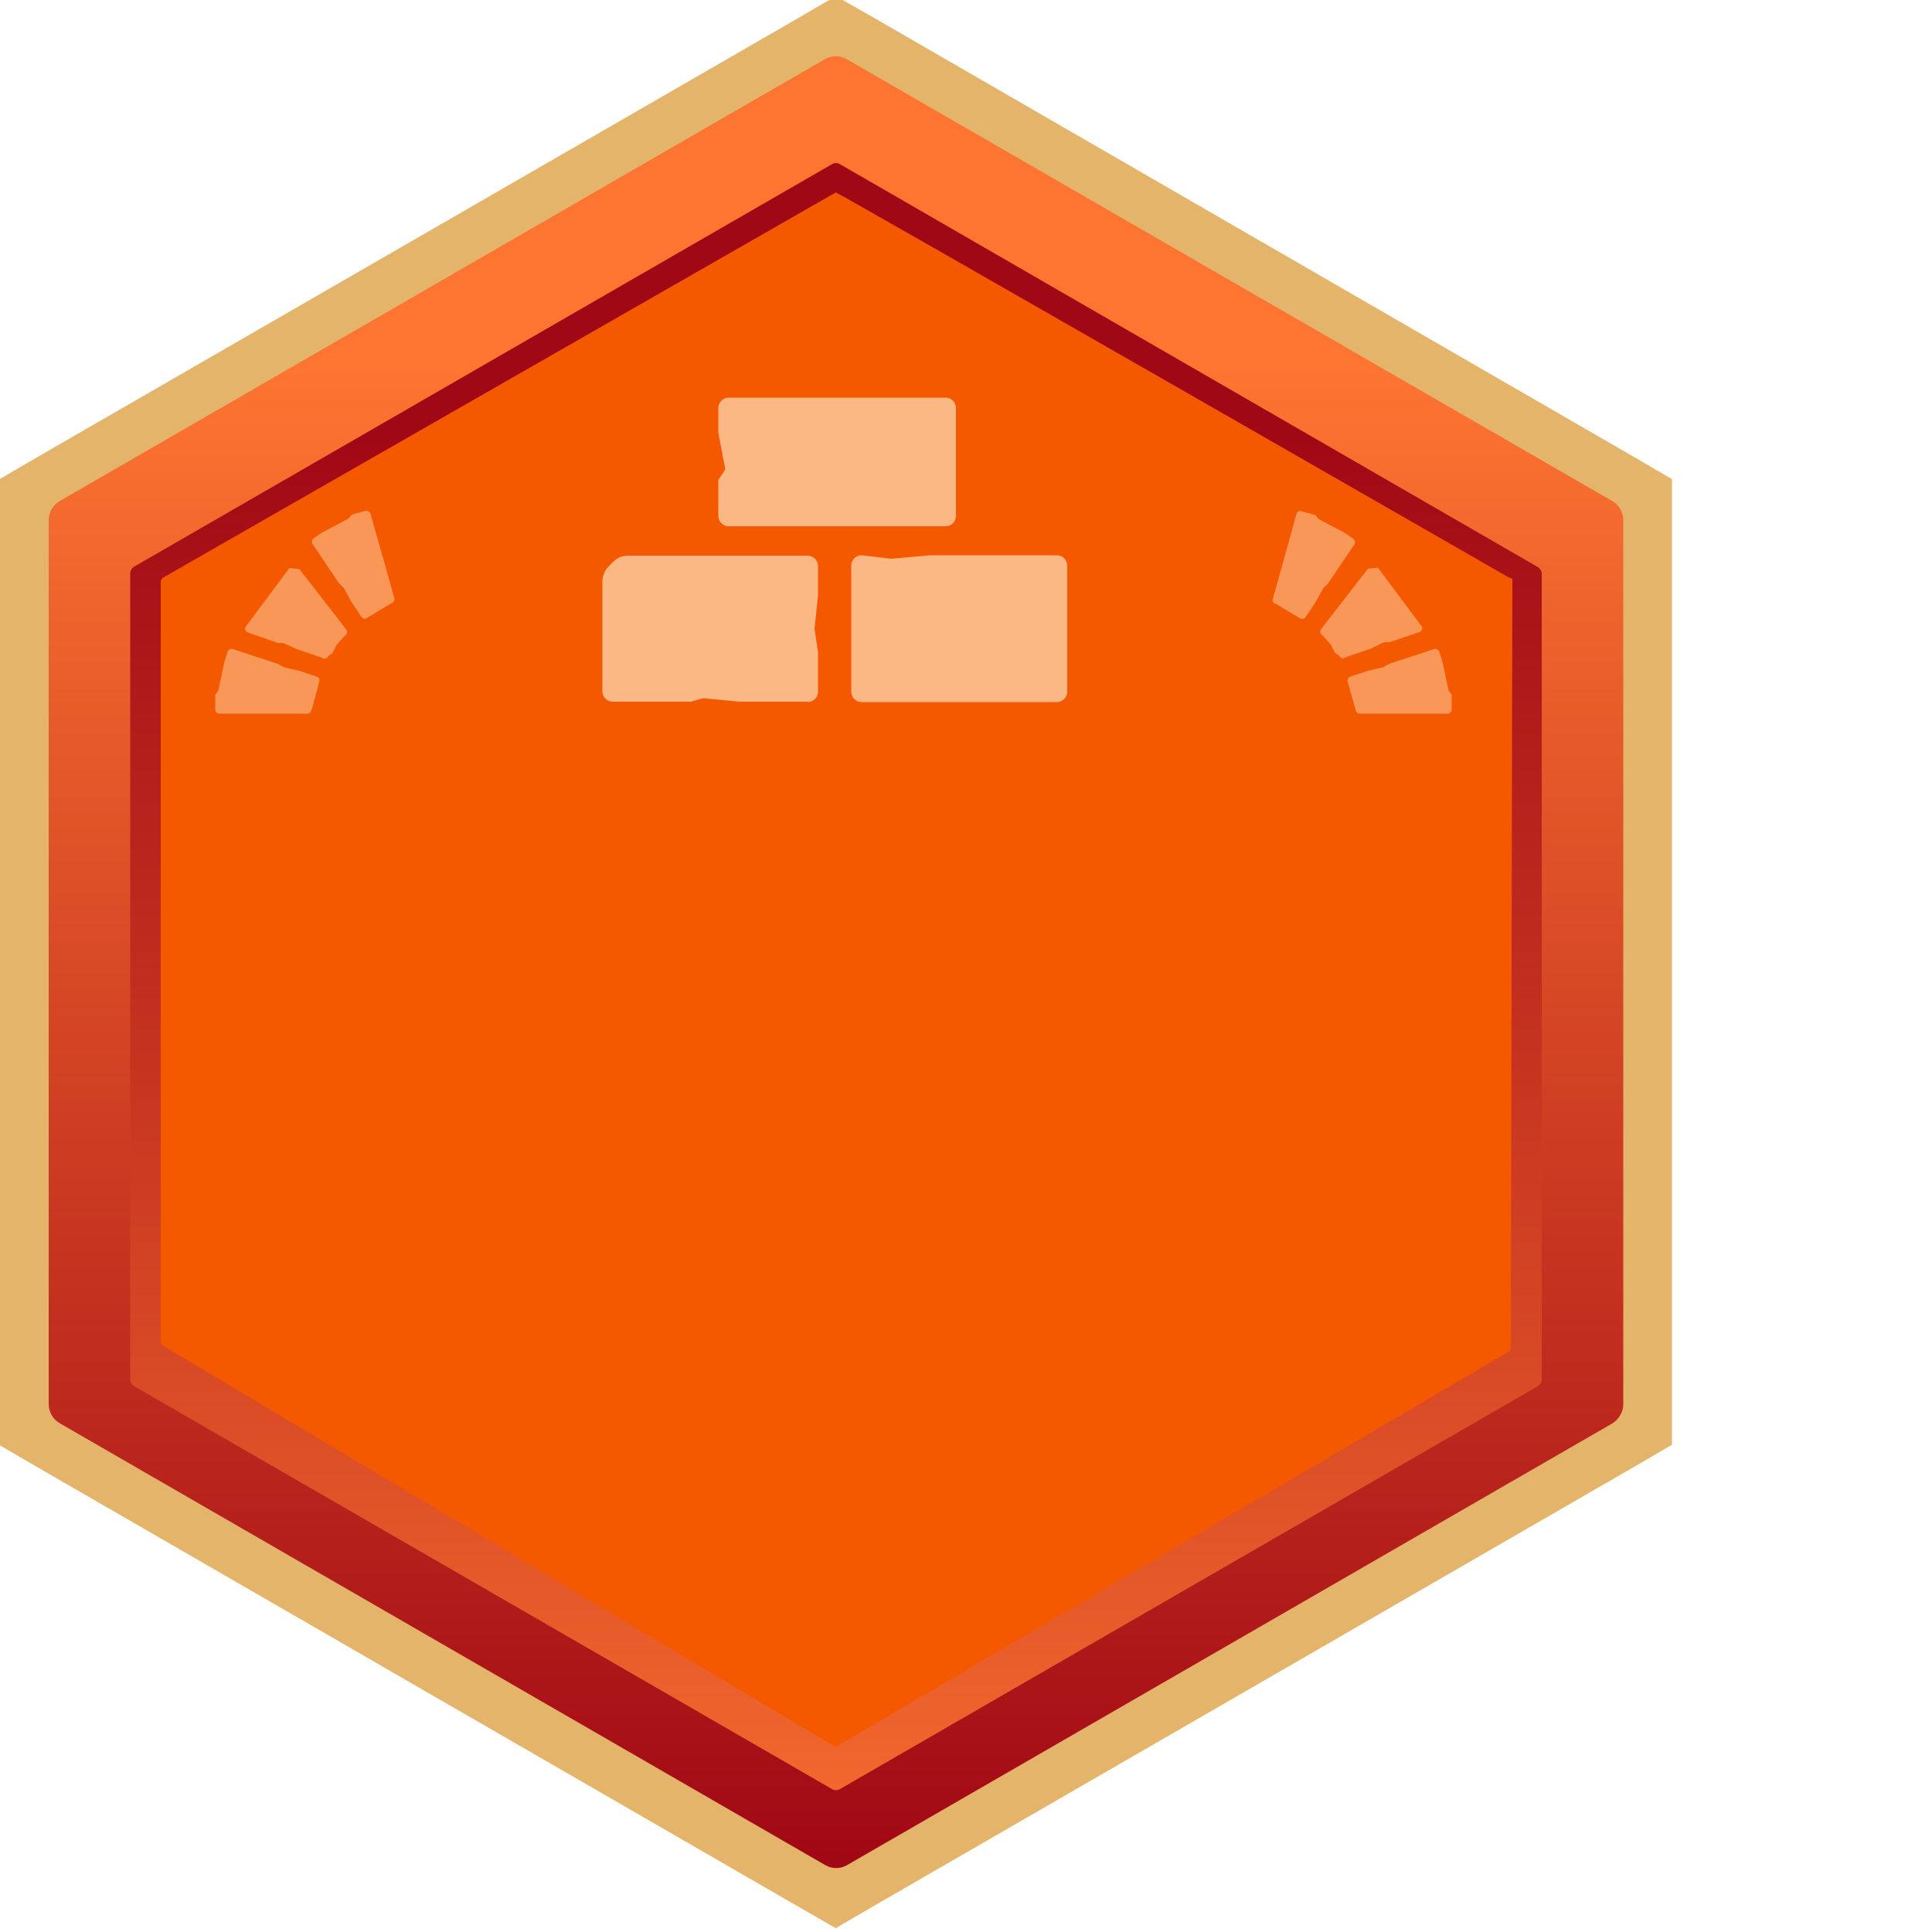
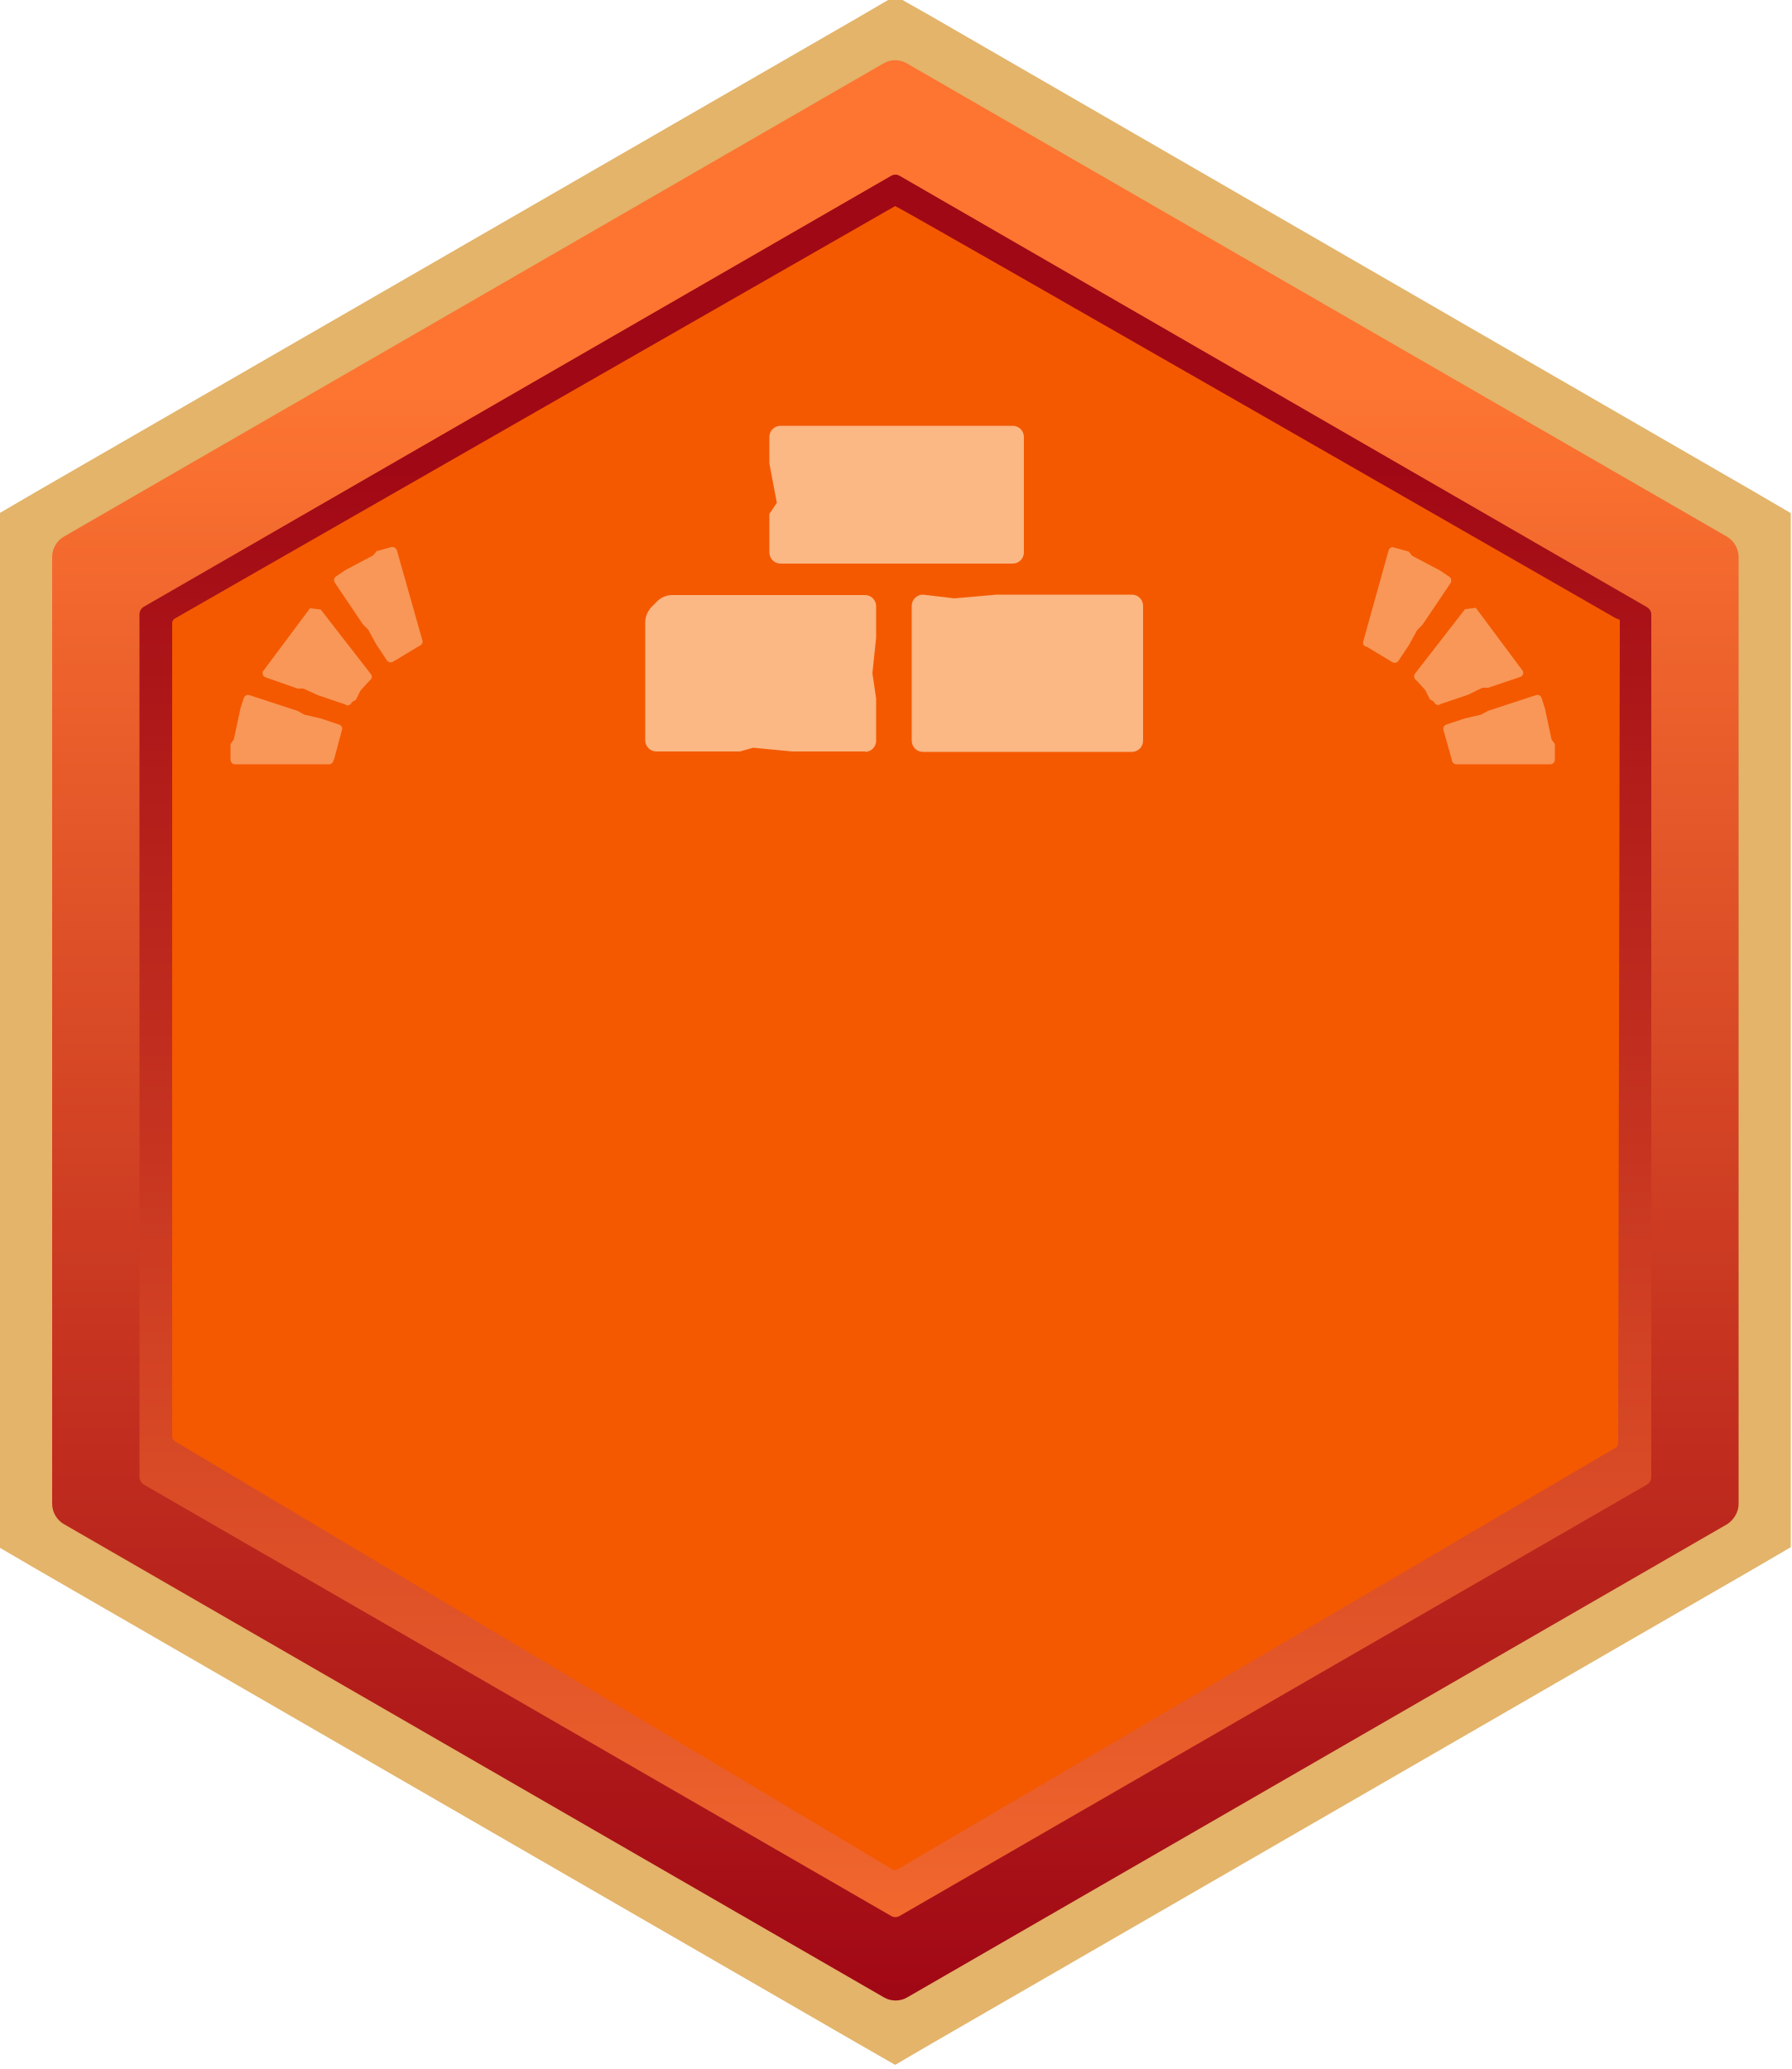
- <svg xmlns="http://www.w3.org/2000/svg" id="a" width="500" height="500" version="1.1" viewBox="0 0 500 500">
+ <svg xmlns="http://www.w3.org/2000/svg" viewBox="0 0 433 500" version="1.1" id="a" style="max-height: 500px" width="433" height="500">
  <defs>
    <style>
      .cls-1 {
        opacity: .6;
      }

      .cls-1, .cls-2, .cls-3, .cls-4, .cls-5, .cls-6 {
        stroke-width: 0px;
      }

      .cls-1, .cls-4 {
        fill: #fff5dc;
        isolation: isolate;
      }

      .cls-2 {
        fill: url(#linear-gradient);
      }

      .cls-3 {
        fill: #e3b46a;
      }

      .cls-4 {
        opacity: .4;
      }

      .cls-5 {
        fill: url(#linear-gradient-2);
      }

      .cls-6 {
        fill: #f45900;
      }
    </style>
-     <linearGradient id="linear-gradient" x1="-14542.4" y1="-959.9" x2="-14542.4" y2="-1346.3" gradientTransform="translate(-14326.1 1441.1) rotate(-180) scale(1 -1)" gradientUnits="userSpaceOnUse">
-       <stop offset="0" stop-color="#a10815" />
-       <stop offset="1" stop-color="#fd7531" />
+     <linearGradient gradientUnits="userSpaceOnUse" gradientTransform="translate(-14326.1 1441.1) rotate(-180) scale(1 -1)" y2="-1346.3" x2="-14542.4" y1="-959.9" x1="-14542.4" id="linear-gradient">
+       <stop stop-color="#a10815" offset="0" />
+       <stop stop-color="#fd7531" offset="1" />
    </linearGradient>
-     <linearGradient id="linear-gradient-2" x1="-14542.4" y1="3347.2" x2="-14542.4" y2="3748.9" gradientTransform="translate(-14326.1 3862) rotate(-180)" gradientUnits="userSpaceOnUse">
-       <stop offset="0" stop-color="#fd7531" />
-       <stop offset="1" stop-color="#a10815" />
+     <linearGradient gradientUnits="userSpaceOnUse" gradientTransform="translate(-14326.1 3862) rotate(-180)" y2="3748.9" x2="-14542.4" y1="3347.2" x1="-14542.4" id="linear-gradient-2">
+       <stop stop-color="#fd7531" offset="0" />
+       <stop stop-color="#a10815" offset="1" />
    </linearGradient>
  </defs>
-   <path class="cls-3" d="M429.3,126v245.9l-213,123L3.4,371.9V126L216.3,3.1l213,122.9Z" />
-   <path class="cls-3" d="M216.3,484.3L12.6,366.6v-235.3L216.3,13.7l203.8,117.7v235.3l-203.8,117.6M216.3,499l8.9-5.2,198.6-114.7,8.9-5.2V124l-8.9-5.2L225.3,4.1l-9-5.1-8.9,5.2L8.8,118.8-.1,124v250l8.9,5.2,198.6,114.7,8.9,5.1h0Z" />
-   <path class="cls-2" d="M420.1,363.4v-228.8c0-2-1.1-3.9-2.8-4.9L219.1,15.3c-1.7-1-3.9-1-5.6,0L15.4,129.7c-1.7,1-2.8,2.9-2.8,4.9v228.8c0,2,1.1,3.9,2.8,4.9l198.2,114.4c1.7,1,3.9,1,5.6,0l198.2-114.4c1.6-1.1,2.7-2.9,2.7-4.9Z" />
-   <path class="cls-5" d="M399,148.5v208.4c0,.8-.4,1.5-1.1,1.9l-180.5,104.2c-.7.4-1.5.4-2.1,0l-180.5-104.2c-.7-.4-1.1-1.1-1.1-1.9v-208.4c0-.8.4-1.5,1.1-1.9L215.3,42.5c.7-.4,1.5-.4,2.1,0l180.5,104.2c.7.4,1.1,1.1,1.1,1.8h0Z" />
-   <path class="cls-6" d="M391,348.8l.4-198.8c0-.4-.6-.4-1-.6,0,0-173.8-99.8-174.1-99.6L42.2,149.5c-.3.2-.6.6-.6,1v196.7c0,.4.2.8.5,1l173.6,103.6c.3.2.8.2,1.1,0l173.5-101.9c.5-.3.7-.7.7-1.1h0Z" />
-   <path class="cls-6" d="M117.1,167.9v20.8h-46v-20.8h46M121.2,163.8h-54.2v29h54.3v-29h-.1Z" />
-   <path class="cls-6" d="M182.6,167.9v20.8h-46.1v-20.8h46.1M186.7,163.8h-54.3v29h54.3v-29Z" />
-   <path class="cls-6" d="M234.7,167.9v20.8h-46.1v-20.8h46.1M238.8,163.8h-54.3v29h54.3v-29Z" />
-   <path class="cls-6" d="M361.6,167.9v20.8h-46.1v-20.8h46.1M365.7,163.8h-54.3v29h54.3v-29Z" />
-   <path class="cls-6" d="M140.2,141.3v20.8h-46.1v-20.8h46.1M144.2,137.3h-54.2v29h54.3v-29h-.1Z" />
-   <path class="cls-6" d="M213.2,141.3v20.8h-46.1v-20.8h46.1M217.3,137.3h-54.3v29h54.3v-29h0Z" />
-   <path class="cls-6" d="M264.5,141.3v20.8h-46.1v-20.8h46.1M268.6,137.3h-54.3v29h54.3v-29Z" />
-   <path class="cls-6" d="M238.9,114.7v20.8h-46.1v-20.8h46.1M243,110.7h-54.3v29h54.3v-29Z" />
-   <path class="cls-6" d="M290.2,114.7v20.8h-46.1v-20.8h46.1M294.3,110.7h-54.3v29h54.3v-29h0Z" />
-   <path class="cls-1" d="M209.1,181.6h-17.7l-9.4-.9-3.2.9h-20.2c-1.5,0-2.7-1.2-2.7-2.7v-28.5c0-1.4.6-2.7,1.5-3.7l1.4-1.4c1-1,2.3-1.5,3.7-1.5h46.5c1.5,0,2.7,1.2,2.7,2.7v7.6l-.9,8.6.9,6.1v10.2c0,1.5-1.2,2.7-2.7,2.7h0Z" />
-   <path class="cls-1" d="M276.2,179v-32.6c0-1.5-1.2-2.7-2.7-2.7h-32.7l-10.2.9-7.6-.9c-1.5,0-2.7,1.2-2.7,2.7v32.6c0,1.5,1.2,2.7,2.7,2.7h50.5c1.5,0,2.7-1.2,2.7-2.7h0Z" />
-   <path class="cls-1" d="M247.4,133.5v-27.9c0-1.5-1.2-2.7-2.7-2.7h-56.1c-1.5,0-2.7,1.2-2.7,2.7v6.4l1.8,9.5-1.8,2.7v9.3c0,1.5,1.2,2.7,2.7,2.7h56.1c1.5,0,2.7-1.2,2.7-2.7h0Z" />
-   <path class="cls-4" d="M80.7,183.6l1.9-7.1c.2-.6,0-1.2-.7-1.4l-4.5-1.5-3.9-.9-1.6-.9-11.6-3.8c-.6-.2-1.2.1-1.4.7l-.8,2.5-1.6,7.5-.8,1.1v3.8c0,.6.5,1.1,1.1,1.1h22.7c.6,0,1.1-.5,1.1-1.1h0Z" />
-   <path class="cls-4" d="M83.6,170.3l-6.8-2.3-3.5-1.6h-1.4l-7.7-2.7c-.6-.2-.9-.8-.7-1.4l11.4-15.3,2.6.3,12.1,15.6c.4.5.3,1.1-.2,1.5l-.6.6-1.7,1.9-1.1,2.2-1,.6c-.2.6-.8.9-1.4.7h0Z" />
-   <path class="cls-4" d="M102.1,154.9l-6.2-21.9c-.2-.6-.8-.9-1.3-.8l-3.6,1-.8,1-6.8,3.6-2.2,1.5c-.5.3-.6,1-.3,1.5l6.8,10.1,1.3,1.3,1.9,3.5,2.6,3.9c.3.5,1,.6,1.5.3l6.3-3.8c.6-.2.9-.8.8-1.3h0Z" />
-   <path class="cls-4" d="M351.9,184.7h22.7c.6,0,1.1-.5,1.1-1.1v-3.8l-.8-1.1-1.6-7.5-.8-2.5c-.2-.6-.8-.9-1.4-.7l-11.6,3.8-1.6.9-3.9.9-4.5,1.5c-.6.2-.9.8-.7,1.4l2,7.1c0,.6.5,1.1,1.1,1.1h0Z" />
-   <path class="cls-4" d="M347.9,170.3c-.6.2-1.2-.1-1.4-.7l-1-.6-1.1-2.2-1.7-1.9-.6-.6c-.5-.4-.5-1-.2-1.5l12.1-15.6,2.6-.3,11.4,15.3c.2.6-.1,1.2-.7,1.4l-7.7,2.6h-1.4l-3.5,1.7-6.8,2.3h0Z" />
-   <path class="cls-4" d="M330.1,156.2l6.3,3.8c.5.3,1.2.2,1.5-.3l2.6-3.9,1.9-3.5,1.3-1.3,6.8-10.1c.3-.5.2-1.2-.3-1.5l-2.2-1.5-6.8-3.6-.8-1-3.6-1c-.6-.2-1.2.2-1.3.8l-6.1,21.9c-.2.6.2,1.2.8,1.3h0Z" />
+   <path d="M429.3,126v245.9l-213,123L3.4,371.9V126L216.3,3.1l213,122.9Z" class="cls-3" />
+   <path d="M216.3,484.3L12.6,366.6v-235.3L216.3,13.7l203.8,117.7v235.3l-203.8,117.6M216.3,499l8.9-5.2,198.6-114.7,8.9-5.2V124l-8.9-5.2L225.3,4.1l-9-5.1-8.9,5.2L8.8,118.8-.1,124v250l8.9,5.2,198.6,114.7,8.9,5.1h0Z" class="cls-3" />
+   <path d="M420.1,363.4v-228.8c0-2-1.1-3.9-2.8-4.9L219.1,15.3c-1.7-1-3.9-1-5.6,0L15.4,129.7c-1.7,1-2.8,2.9-2.8,4.9v228.8c0,2,1.1,3.9,2.8,4.9l198.2,114.4c1.7,1,3.9,1,5.6,0l198.2-114.4c1.6-1.1,2.7-2.9,2.7-4.9Z" class="cls-2" />
+   <path d="M399,148.5v208.4c0,.8-.4,1.5-1.1,1.9l-180.5,104.2c-.7.4-1.5.4-2.1,0l-180.5-104.2c-.7-.4-1.1-1.1-1.1-1.9v-208.4c0-.8.4-1.5,1.1-1.9L215.3,42.5c.7-.4,1.5-.4,2.1,0l180.5,104.2c.7.4,1.1,1.1,1.1,1.8h0Z" class="cls-5" />
+   <path d="M391,348.8l.4-198.8c0-.4-.6-.4-1-.6,0,0-173.8-99.8-174.1-99.6L42.2,149.5c-.3.2-.6.6-.6,1v196.7c0,.4.2.8.5,1l173.6,103.6c.3.2.8.2,1.1,0l173.5-101.9c.5-.3.7-.7.7-1.1h0Z" class="cls-6" />
+   <path d="M117.1,167.9v20.8h-46v-20.8h46M121.2,163.8h-54.2v29h54.3v-29h-.1Z" class="cls-6" />
+   <path d="M182.6,167.9v20.8h-46.1v-20.8h46.1M186.7,163.8h-54.3v29h54.3v-29Z" class="cls-6" />
+   <path d="M234.7,167.9v20.8h-46.1v-20.8h46.1M238.8,163.8h-54.3v29h54.3v-29Z" class="cls-6" />
+   <path d="M361.6,167.9v20.8h-46.1v-20.8h46.1M365.7,163.8h-54.3v29h54.3v-29Z" class="cls-6" />
+   <path d="M140.2,141.3v20.8h-46.1v-20.8h46.1M144.2,137.3h-54.2v29h54.3v-29h-.1Z" class="cls-6" />
+   <path d="M213.2,141.3v20.8h-46.1v-20.8h46.1M217.3,137.3h-54.3v29h54.3v-29h0Z" class="cls-6" />
+   <path d="M264.5,141.3v20.8h-46.1v-20.8h46.1M268.6,137.3h-54.3v29h54.3v-29Z" class="cls-6" />
+   <path d="M238.9,114.7v20.8h-46.1v-20.8h46.1M243,110.7h-54.3v29h54.3v-29Z" class="cls-6" />
+   <path d="M290.2,114.7v20.8h-46.1v-20.8h46.1M294.3,110.7h-54.3v29h54.3v-29h0Z" class="cls-6" />
+   <path d="M209.1,181.6h-17.7l-9.4-.9-3.2.9h-20.2c-1.5,0-2.7-1.2-2.7-2.7v-28.5c0-1.4.6-2.7,1.5-3.7l1.4-1.4c1-1,2.3-1.5,3.7-1.5h46.5c1.5,0,2.7,1.2,2.7,2.7v7.6l-.9,8.6.9,6.1v10.2c0,1.5-1.2,2.7-2.7,2.7h0Z" class="cls-1" />
+   <path d="M276.2,179v-32.6c0-1.5-1.2-2.7-2.7-2.7h-32.7l-10.2.9-7.6-.9c-1.5,0-2.7,1.2-2.7,2.7v32.6c0,1.5,1.2,2.7,2.7,2.7h50.5c1.5,0,2.7-1.2,2.7-2.7h0Z" class="cls-1" />
+   <path d="M247.4,133.5v-27.9c0-1.5-1.2-2.7-2.7-2.7h-56.1c-1.5,0-2.7,1.2-2.7,2.7v6.4l1.8,9.5-1.8,2.7v9.3c0,1.5,1.2,2.7,2.7,2.7h56.1c1.5,0,2.7-1.2,2.7-2.7h0Z" class="cls-1" />
+   <path d="M80.7,183.6l1.9-7.1c.2-.6,0-1.2-.7-1.4l-4.5-1.5-3.9-.9-1.6-.9-11.6-3.8c-.6-.2-1.2.1-1.4.7l-.8,2.5-1.6,7.5-.8,1.1v3.8c0,.6.5,1.1,1.1,1.1h22.7c.6,0,1.1-.5,1.1-1.1h0Z" class="cls-4" />
+   <path d="M83.6,170.3l-6.8-2.3-3.5-1.6h-1.4l-7.7-2.7c-.6-.2-.9-.8-.7-1.4l11.4-15.3,2.6.3,12.1,15.6c.4.5.3,1.1-.2,1.5l-.6.6-1.7,1.9-1.1,2.2-1,.6c-.2.6-.8.9-1.4.7h0Z" class="cls-4" />
+   <path d="M102.1,154.9l-6.2-21.9c-.2-.6-.8-.9-1.3-.8l-3.6,1-.8,1-6.8,3.6-2.2,1.5c-.5.3-.6,1-.3,1.5l6.8,10.1,1.3,1.3,1.9,3.5,2.6,3.9c.3.5,1,.6,1.5.3l6.3-3.8c.6-.2.9-.8.8-1.3h0Z" class="cls-4" />
+   <path d="M351.9,184.7h22.7c.6,0,1.1-.5,1.1-1.1v-3.8l-.8-1.1-1.6-7.5-.8-2.5c-.2-.6-.8-.9-1.4-.7l-11.6,3.8-1.6.9-3.9.9-4.5,1.5c-.6.2-.9.8-.7,1.4l2,7.1c0,.6.5,1.1,1.1,1.1h0Z" class="cls-4" />
+   <path d="M347.9,170.3c-.6.2-1.2-.1-1.4-.7l-1-.6-1.1-2.2-1.7-1.9-.6-.6c-.5-.4-.5-1-.2-1.5l12.1-15.6,2.6-.3,11.4,15.3c.2.6-.1,1.2-.7,1.4l-7.7,2.6h-1.4l-3.5,1.7-6.8,2.3h0Z" class="cls-4" />
+   <path d="M330.1,156.2l6.3,3.8c.5.3,1.2.2,1.5-.3l2.6-3.9,1.9-3.5,1.3-1.3,6.8-10.1c.3-.5.2-1.2-.3-1.5l-2.2-1.5-6.8-3.6-.8-1-3.6-1c-.6-.2-1.2.2-1.3.8l-6.1,21.9c-.2.6.2,1.2.8,1.3h0Z" class="cls-4" />
</svg>
